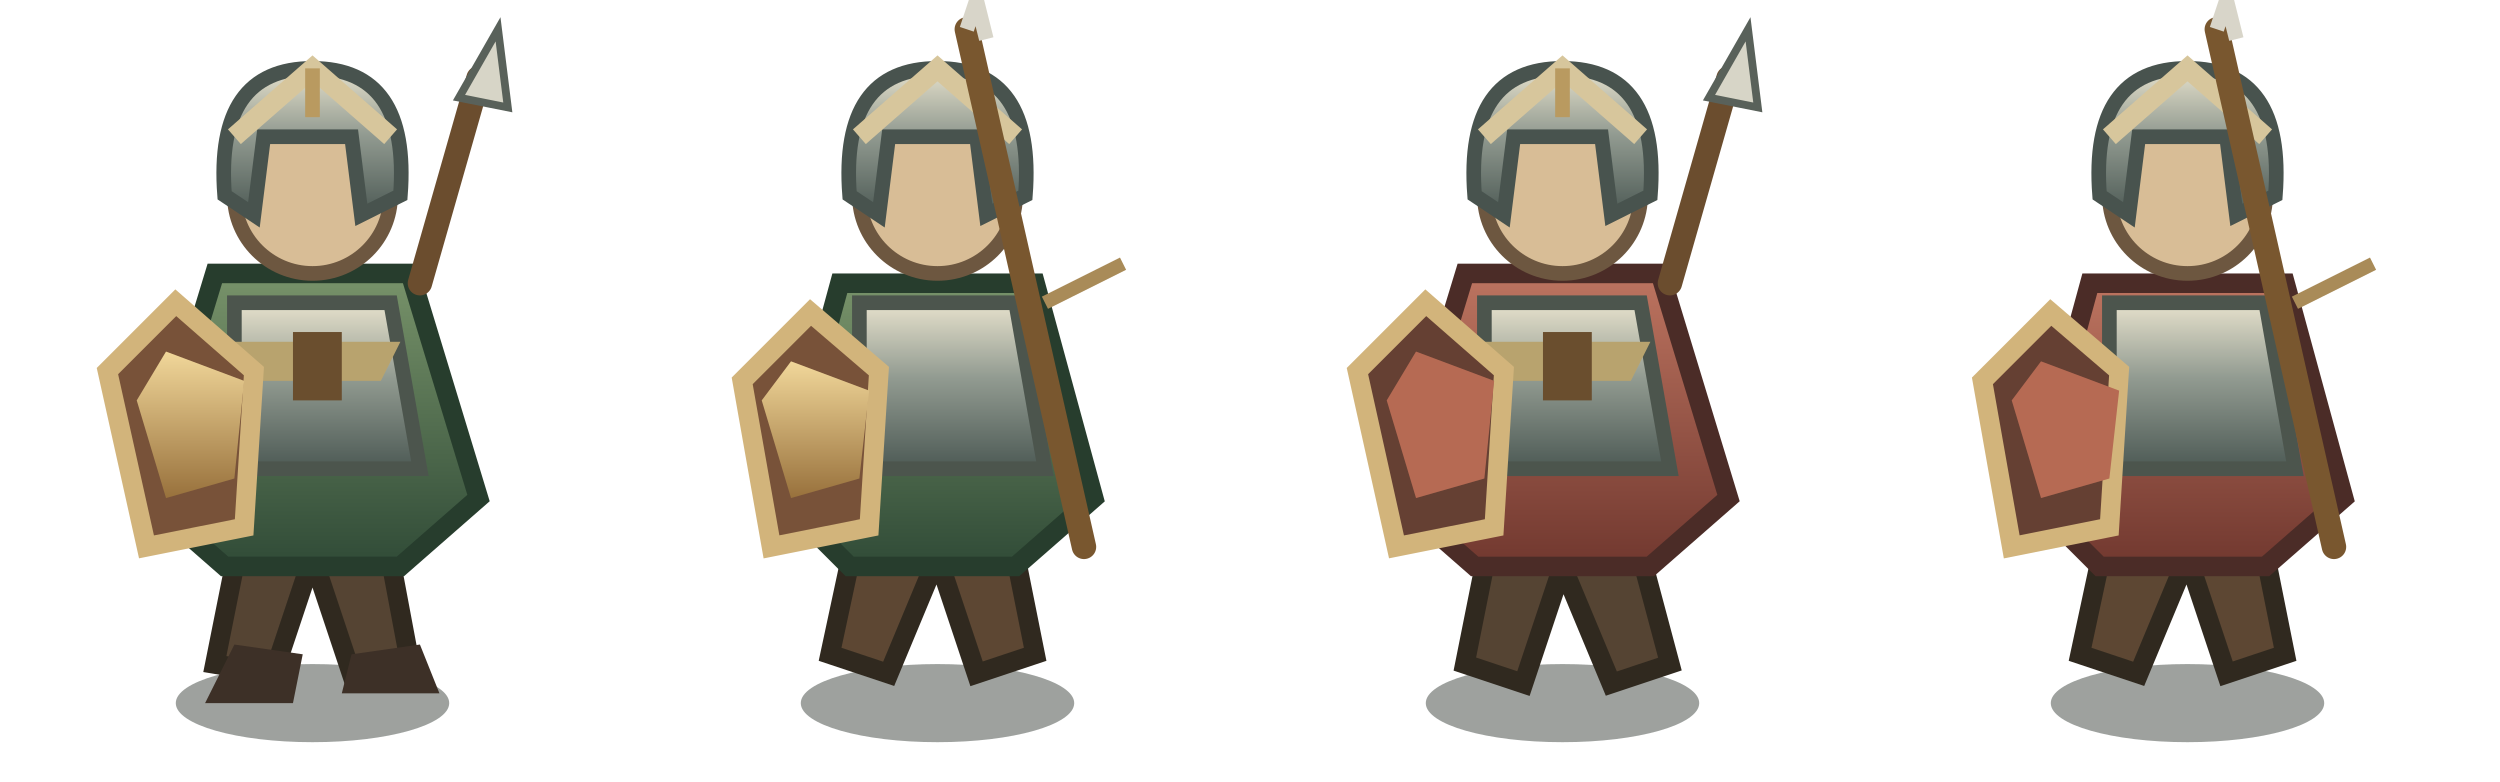
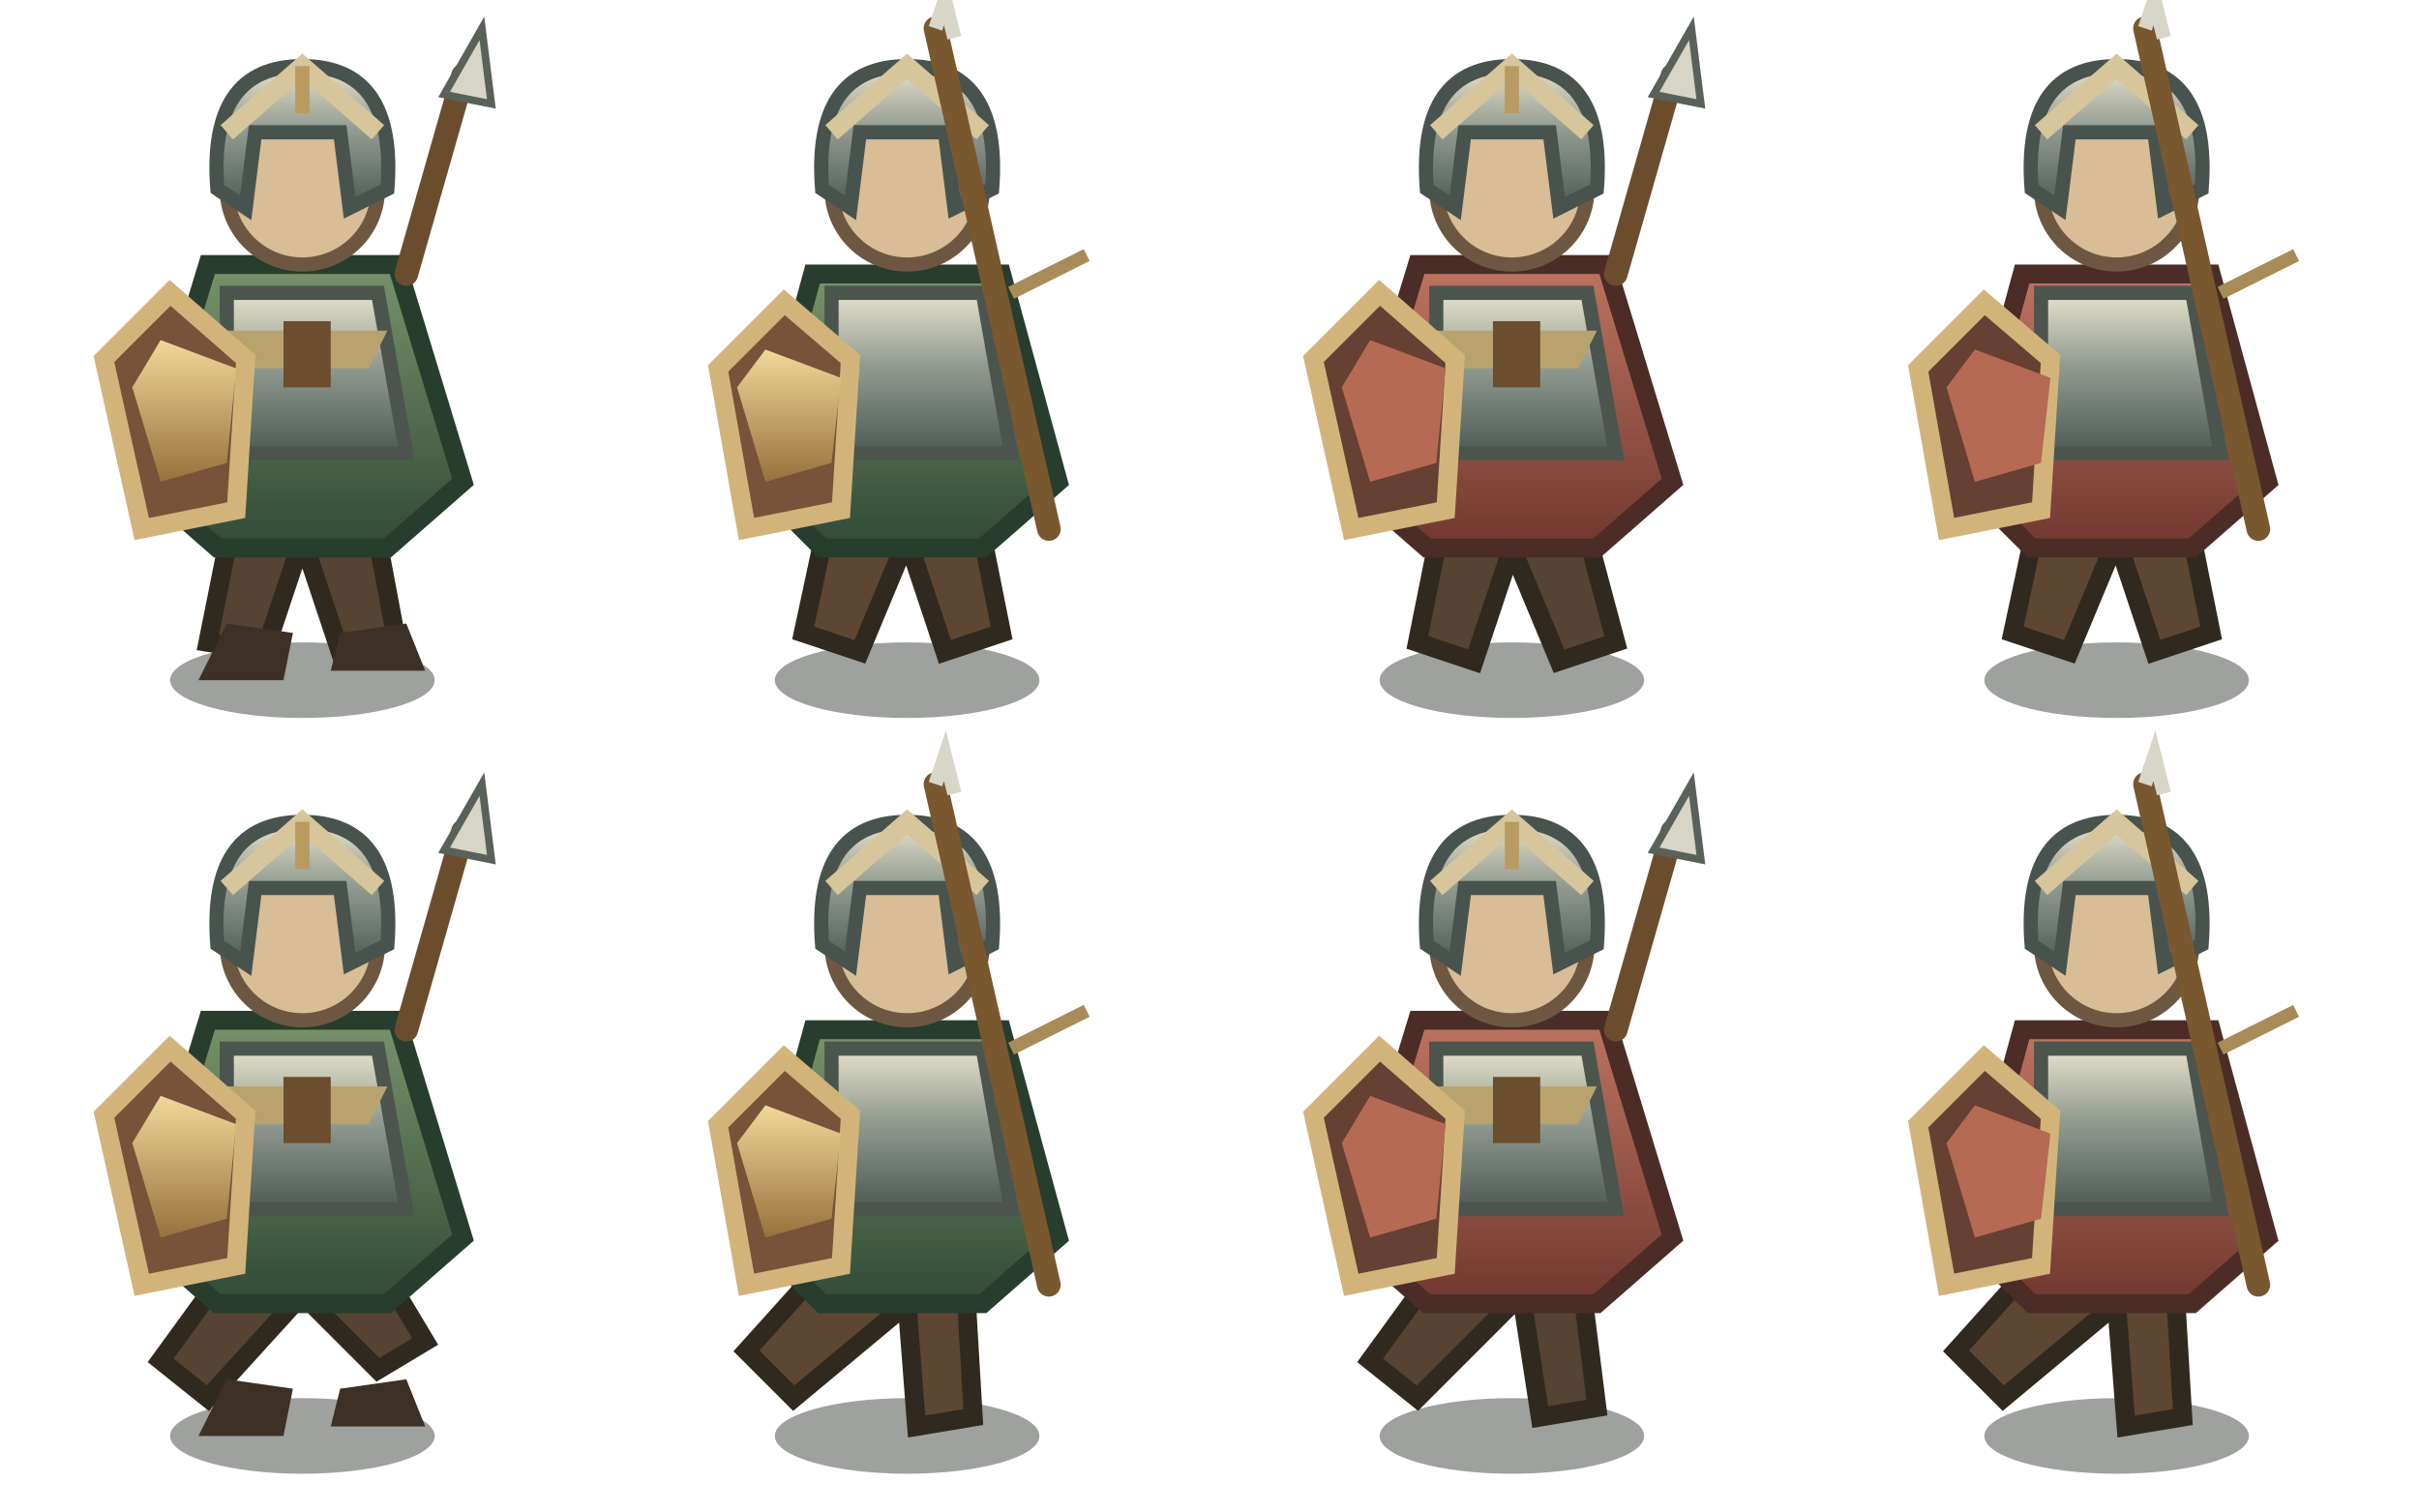
- <svg xmlns="http://www.w3.org/2000/svg" width="256" height="80" viewBox="0 0 256 80">
+ <svg xmlns="http://www.w3.org/2000/svg" width="256" height="160" viewBox="0 0 256 160">
  <defs>
    <linearGradient id="steel" x2="0" y2="1">
      <stop stop-color="#e6e1cc" />
      <stop offset=".45" stop-color="#929b91" />
      <stop offset="1" stop-color="#4d5a55" />
    </linearGradient>
    <linearGradient id="green" x2="0" y2="1">
      <stop stop-color="#78936a" />
      <stop offset="1" stop-color="#304b37" />
    </linearGradient>
    <linearGradient id="red" x2="0" y2="1">
      <stop stop-color="#bd7460" />
      <stop offset="1" stop-color="#71382f" />
    </linearGradient>
    <linearGradient id="leather" x2="0" y2="1">
      <stop stop-color="#9a7048" />
      <stop offset="1" stop-color="#4c3828" />
    </linearGradient>
    <linearGradient id="gold" x2="0" y2="1">
      <stop stop-color="#f1d79a" />
      <stop offset="1" stop-color="#98713c" />
    </linearGradient>
  </defs>
  <g transform="translate(0)">
    <ellipse cx="32" cy="72" rx="14" ry="4" fill="#172019" opacity=".42" />
    <path d="M25 53 22 68 28 69 32 57 36 69 42 68 39 52" fill="#554433" stroke="#30291f" stroke-width="2" />
    <path d="m24 66 7 1-1 5H21zM36 67l7-1 2 5H35z" fill="#3d3027" />
    <path d="m22 28 20 0 7 23-8 7H23l-8-7z" fill="url(#green)" stroke="#273d2d" stroke-width="2" />
    <path d="m24 31 16 0 3 17-19 0z" fill="url(#steel)" stroke="#4c554d" stroke-width="1.5" />
    <path d="m23 35 18 0-2 4H24z" fill="#b8a36e" />
    <path d="m30 34h5v7h-5z" fill="#6a4e2e" />
    <path d="m18 31-7 7 4 18 10-2 1-16z" fill="#785239" stroke="#d2b47b" stroke-width="2" />
    <path d="m17 36 8 3-1 10-7 2-3-10z" fill="url(#gold)" />
    <circle cx="32" cy="20" r="8" fill="#d8bd96" stroke="#6d5740" stroke-width="1.5" />
    <path d="M23 20q-1-13 9-13t9 13l-4 2-1-8-9 0-1 8z" fill="url(#steel)" stroke="#48534e" stroke-width="1.5" />
    <path d="m24 14 8-7 8 7" fill="none" stroke="#d7c69c" stroke-width="2" />
    <path d="M43 29 49 8" stroke="#6b4d2e" stroke-width="2.5" stroke-linecap="round" />
    <path d="m47 10 4-7 1 8z" fill="#d7d5c7" stroke="#59615a" stroke-width=".8" />
    <path d="M32 12v-5" stroke="#b99a60" stroke-width="1.5" />
  </g>
  <g transform="translate(64)">
    <ellipse cx="32" cy="72" rx="14" ry="4" fill="#172019" opacity=".42" />
    <path d="m24 53-3 14 6 2 5-12 4 12 6-2-3-15" fill="#5d4733" stroke="#30291f" stroke-width="2" />
    <path d="m22 29 20 0 6 22-8 7H23l-7-7z" fill="url(#green)" stroke="#273d2d" stroke-width="2" />
    <path d="m24 31 16 0 3 17-19 0z" fill="url(#steel)" stroke="#4c554d" stroke-width="1.5" />
    <path d="m19 32-7 7 3 17 10-2 1-16z" fill="#785239" stroke="#d2b47b" stroke-width="2" />
    <path d="m17 37 8 3-1 9-7 2-3-10z" fill="url(#gold)" />
    <circle cx="32" cy="20" r="8" fill="#d8bd96" stroke="#6d5740" stroke-width="1.5" />
    <path d="M23 20q-1-13 9-13t9 13l-4 2-1-8-9 0-1 8z" fill="url(#steel)" stroke="#48534e" stroke-width="1.5" />
    <path d="m24 14 8-7 8 7" fill="none" stroke="#d7c69c" stroke-width="2" />
    <path d="M47 56 35 3" stroke="#79572f" stroke-width="2.5" stroke-linecap="round" />
    <path d="m35 3 1-3 1 4" fill="none" stroke="#d8d5c9" stroke-width="1.5" />
    <path d="M43 31 51 27" stroke="#a98b58" stroke-width="1.4" />
  </g>
  <g transform="translate(128)">
    <ellipse cx="32" cy="72" rx="14" ry="4" fill="#172019" opacity=".42" />
    <path d="m25 53-3 15 6 2 4-12 5 12 6-2-4-15" fill="#554433" stroke="#30291f" stroke-width="2" />
    <path d="m22 28 20 0 7 23-8 7H23l-8-7z" fill="url(#red)" stroke="#4b2c27" stroke-width="2" />
    <path d="m24 31 16 0 3 17-19 0z" fill="url(#steel)" stroke="#4c554d" stroke-width="1.5" />
    <path d="m23 35 18 0-2 4H24z" fill="#b8a36e" />
    <path d="m30 34h5v7h-5z" fill="#6a4e2e" />
    <path d="m18 31-7 7 4 18 10-2 1-16z" fill="#654033" stroke="#d2b47b" stroke-width="2" />
    <path d="m17 36 8 3-1 10-7 2-3-10z" fill="#b66a53" />
    <circle cx="32" cy="20" r="8" fill="#d8bd96" stroke="#6d5740" stroke-width="1.5" />
    <path d="M23 20q-1-13 9-13t9 13l-4 2-1-8-9 0-1 8z" fill="url(#steel)" stroke="#48534e" stroke-width="1.5" />
    <path d="m24 14 8-7 8 7" fill="none" stroke="#d7c69c" stroke-width="2" />
    <path d="M43 29 49 8" stroke="#6b4d2e" stroke-width="2.5" stroke-linecap="round" />
    <path d="m47 10 4-7 1 8z" fill="#d7d5c7" stroke="#59615a" stroke-width=".8" />
    <path d="M32 12v-5" stroke="#b99a60" stroke-width="1.5" />
  </g>
  <g transform="translate(192)">
    <ellipse cx="32" cy="72" rx="14" ry="4" fill="#172019" opacity=".42" />
    <path d="m24 53-3 14 6 2 5-12 4 12 6-2-3-15" fill="#5d4733" stroke="#30291f" stroke-width="2" />
    <path d="m22 29 20 0 6 22-8 7H23l-7-7z" fill="url(#red)" stroke="#4b2c27" stroke-width="2" />
    <path d="m24 31 16 0 3 17-19 0z" fill="url(#steel)" stroke="#4c554d" stroke-width="1.5" />
    <path d="m18 32-7 7 3 17 10-2 1-16z" fill="#654033" stroke="#d2b47b" stroke-width="2" />
    <path d="m17 37 8 3-1 9-7 2-3-10z" fill="#b66a53" />
    <circle cx="32" cy="20" r="8" fill="#d8bd96" stroke="#6d5740" stroke-width="1.5" />
    <path d="M23 20q-1-13 9-13t9 13l-4 2-1-8-9 0-1 8z" fill="url(#steel)" stroke="#48534e" stroke-width="1.5" />
    <path d="m24 14 8-7 8 7" fill="none" stroke="#d7c69c" stroke-width="2" />
    <path d="M47 56 35 3" stroke="#79572f" stroke-width="2.5" stroke-linecap="round" />
    <path d="m35 3 1-3 1 4" fill="none" stroke="#d8d5c9" stroke-width="1.5" />
    <path d="M43 31 51 27" stroke="#a98b58" stroke-width="1.4" />
  </g>
+   <g transform="translate(0 80)">
+     <ellipse cx="32" cy="72" rx="14" ry="4" fill="#172019" opacity=".42" />
+     <path d="M25 53 17 64 22 68 32 57 40 65 45 62 39 52" fill="#554433" stroke="#30291f" stroke-width="2" />
+     <path d="m24 66 7 1-1 5H21zM36 67l7-1 2 5H35z" fill="#3d3027" />
+     <path d="m22 28 20 0 7 23-8 7H23l-8-7z" fill="url(#green)" stroke="#273d2d" stroke-width="2" />
+     <path d="m24 31 16 0 3 17-19 0z" fill="url(#steel)" stroke="#4c554d" stroke-width="1.5" />
+     <path d="m23 35 18 0-2 4H24z" fill="#b8a36e" />
+     <path d="m30 34h5v7h-5z" fill="#6a4e2e" />
+     <path d="m18 31-7 7 4 18 10-2 1-16z" fill="#785239" stroke="#d2b47b" stroke-width="2" />
+     <path d="m17 36 8 3-1 10-7 2-3-10z" fill="url(#gold)" />
+     <circle cx="32" cy="20" r="8" fill="#d8bd96" stroke="#6d5740" stroke-width="1.5" />
+     <path d="M23 20q-1-13 9-13t9 13l-4 2-1-8-9 0-1 8z" fill="url(#steel)" stroke="#48534e" stroke-width="1.5" />
+     <path d="m24 14 8-7 8 7" fill="none" stroke="#d7c69c" stroke-width="2" />
+     <path d="M43 29 49 8" stroke="#6b4d2e" stroke-width="2.5" stroke-linecap="round" />
+     <path d="m47 10 4-7 1 8z" fill="#d7d5c7" stroke="#59615a" stroke-width=".8" />
+     <path d="M32 12v-5" stroke="#b99a60" stroke-width="1.5" />
+   </g>
+   <g transform="translate(64 80)">
+     <ellipse cx="32" cy="72" rx="14" ry="4" fill="#172019" opacity=".42" />
+     <path d="m24 53-9 10 5 5 12-10 1 13 6-1-1-17" fill="#5d4733" stroke="#30291f" stroke-width="2" />
+     <path d="m22 29 20 0 6 22-8 7H23l-7-7z" fill="url(#green)" stroke="#273d2d" stroke-width="2" />
+     <path d="m24 31 16 0 3 17-19 0z" fill="url(#steel)" stroke="#4c554d" stroke-width="1.5" />
+     <path d="m19 32-7 7 3 17 10-2 1-16z" fill="#785239" stroke="#d2b47b" stroke-width="2" />
+     <path d="m17 37 8 3-1 9-7 2-3-10z" fill="url(#gold)" />
+     <circle cx="32" cy="20" r="8" fill="#d8bd96" stroke="#6d5740" stroke-width="1.5" />
+     <path d="M23 20q-1-13 9-13t9 13l-4 2-1-8-9 0-1 8z" fill="url(#steel)" stroke="#48534e" stroke-width="1.5" />
+     <path d="m24 14 8-7 8 7" fill="none" stroke="#d7c69c" stroke-width="2" />
+     <path d="M47 56 35 3" stroke="#79572f" stroke-width="2.5" stroke-linecap="round" />
+     <path d="m35 3 1-3 1 4" fill="none" stroke="#d8d5c9" stroke-width="1.5" />
+     <path d="M43 31 51 27" stroke="#a98b58" stroke-width="1.4" />
+   </g>
+   <g transform="translate(128 80)">
+     <ellipse cx="32" cy="72" rx="14" ry="4" fill="#172019" opacity=".42" />
+     <path d="m25 53-8 11 5 4 11-11 2 13 6-1-2-16" fill="#554433" stroke="#30291f" stroke-width="2" />
+     <path d="m22 28 20 0 7 23-8 7H23l-8-7z" fill="url(#red)" stroke="#4b2c27" stroke-width="2" />
+     <path d="m24 31 16 0 3 17-19 0z" fill="url(#steel)" stroke="#4c554d" stroke-width="1.5" />
+     <path d="m23 35 18 0-2 4H24z" fill="#b8a36e" />
+     <path d="m30 34h5v7h-5z" fill="#6a4e2e" />
+     <path d="m18 31-7 7 4 18 10-2 1-16z" fill="#654033" stroke="#d2b47b" stroke-width="2" />
+     <path d="m17 36 8 3-1 10-7 2-3-10z" fill="#b66a53" />
+     <circle cx="32" cy="20" r="8" fill="#d8bd96" stroke="#6d5740" stroke-width="1.5" />
+     <path d="M23 20q-1-13 9-13t9 13l-4 2-1-8-9 0-1 8z" fill="url(#steel)" stroke="#48534e" stroke-width="1.5" />
+     <path d="m24 14 8-7 8 7" fill="none" stroke="#d7c69c" stroke-width="2" />
+     <path d="M43 29 49 8" stroke="#6b4d2e" stroke-width="2.5" stroke-linecap="round" />
+     <path d="m47 10 4-7 1 8z" fill="#d7d5c7" stroke="#59615a" stroke-width=".8" />
+     <path d="M32 12v-5" stroke="#b99a60" stroke-width="1.5" />
+   </g>
+   <g transform="translate(192 80)">
+     <ellipse cx="32" cy="72" rx="14" ry="4" fill="#172019" opacity=".42" />
+     <path d="m24 53-9 10 5 5 12-10 1 13 6-1-1-17" fill="#5d4733" stroke="#30291f" stroke-width="2" />
+     <path d="m22 29 20 0 6 22-8 7H23l-7-7z" fill="url(#red)" stroke="#4b2c27" stroke-width="2" />
+     <path d="m24 31 16 0 3 17-19 0z" fill="url(#steel)" stroke="#4c554d" stroke-width="1.5" />
+     <path d="m18 32-7 7 3 17 10-2 1-16z" fill="#654033" stroke="#d2b47b" stroke-width="2" />
+     <path d="m17 37 8 3-1 9-7 2-3-10z" fill="#b66a53" />
+     <circle cx="32" cy="20" r="8" fill="#d8bd96" stroke="#6d5740" stroke-width="1.5" />
+     <path d="M23 20q-1-13 9-13t9 13l-4 2-1-8-9 0-1 8z" fill="url(#steel)" stroke="#48534e" stroke-width="1.5" />
+     <path d="m24 14 8-7 8 7" fill="none" stroke="#d7c69c" stroke-width="2" />
+     <path d="M47 56 35 3" stroke="#79572f" stroke-width="2.5" stroke-linecap="round" />
+     <path d="m35 3 1-3 1 4" fill="none" stroke="#d8d5c9" stroke-width="1.5" />
+     <path d="M43 31 51 27" stroke="#a98b58" stroke-width="1.4" />
+   </g>
</svg>
